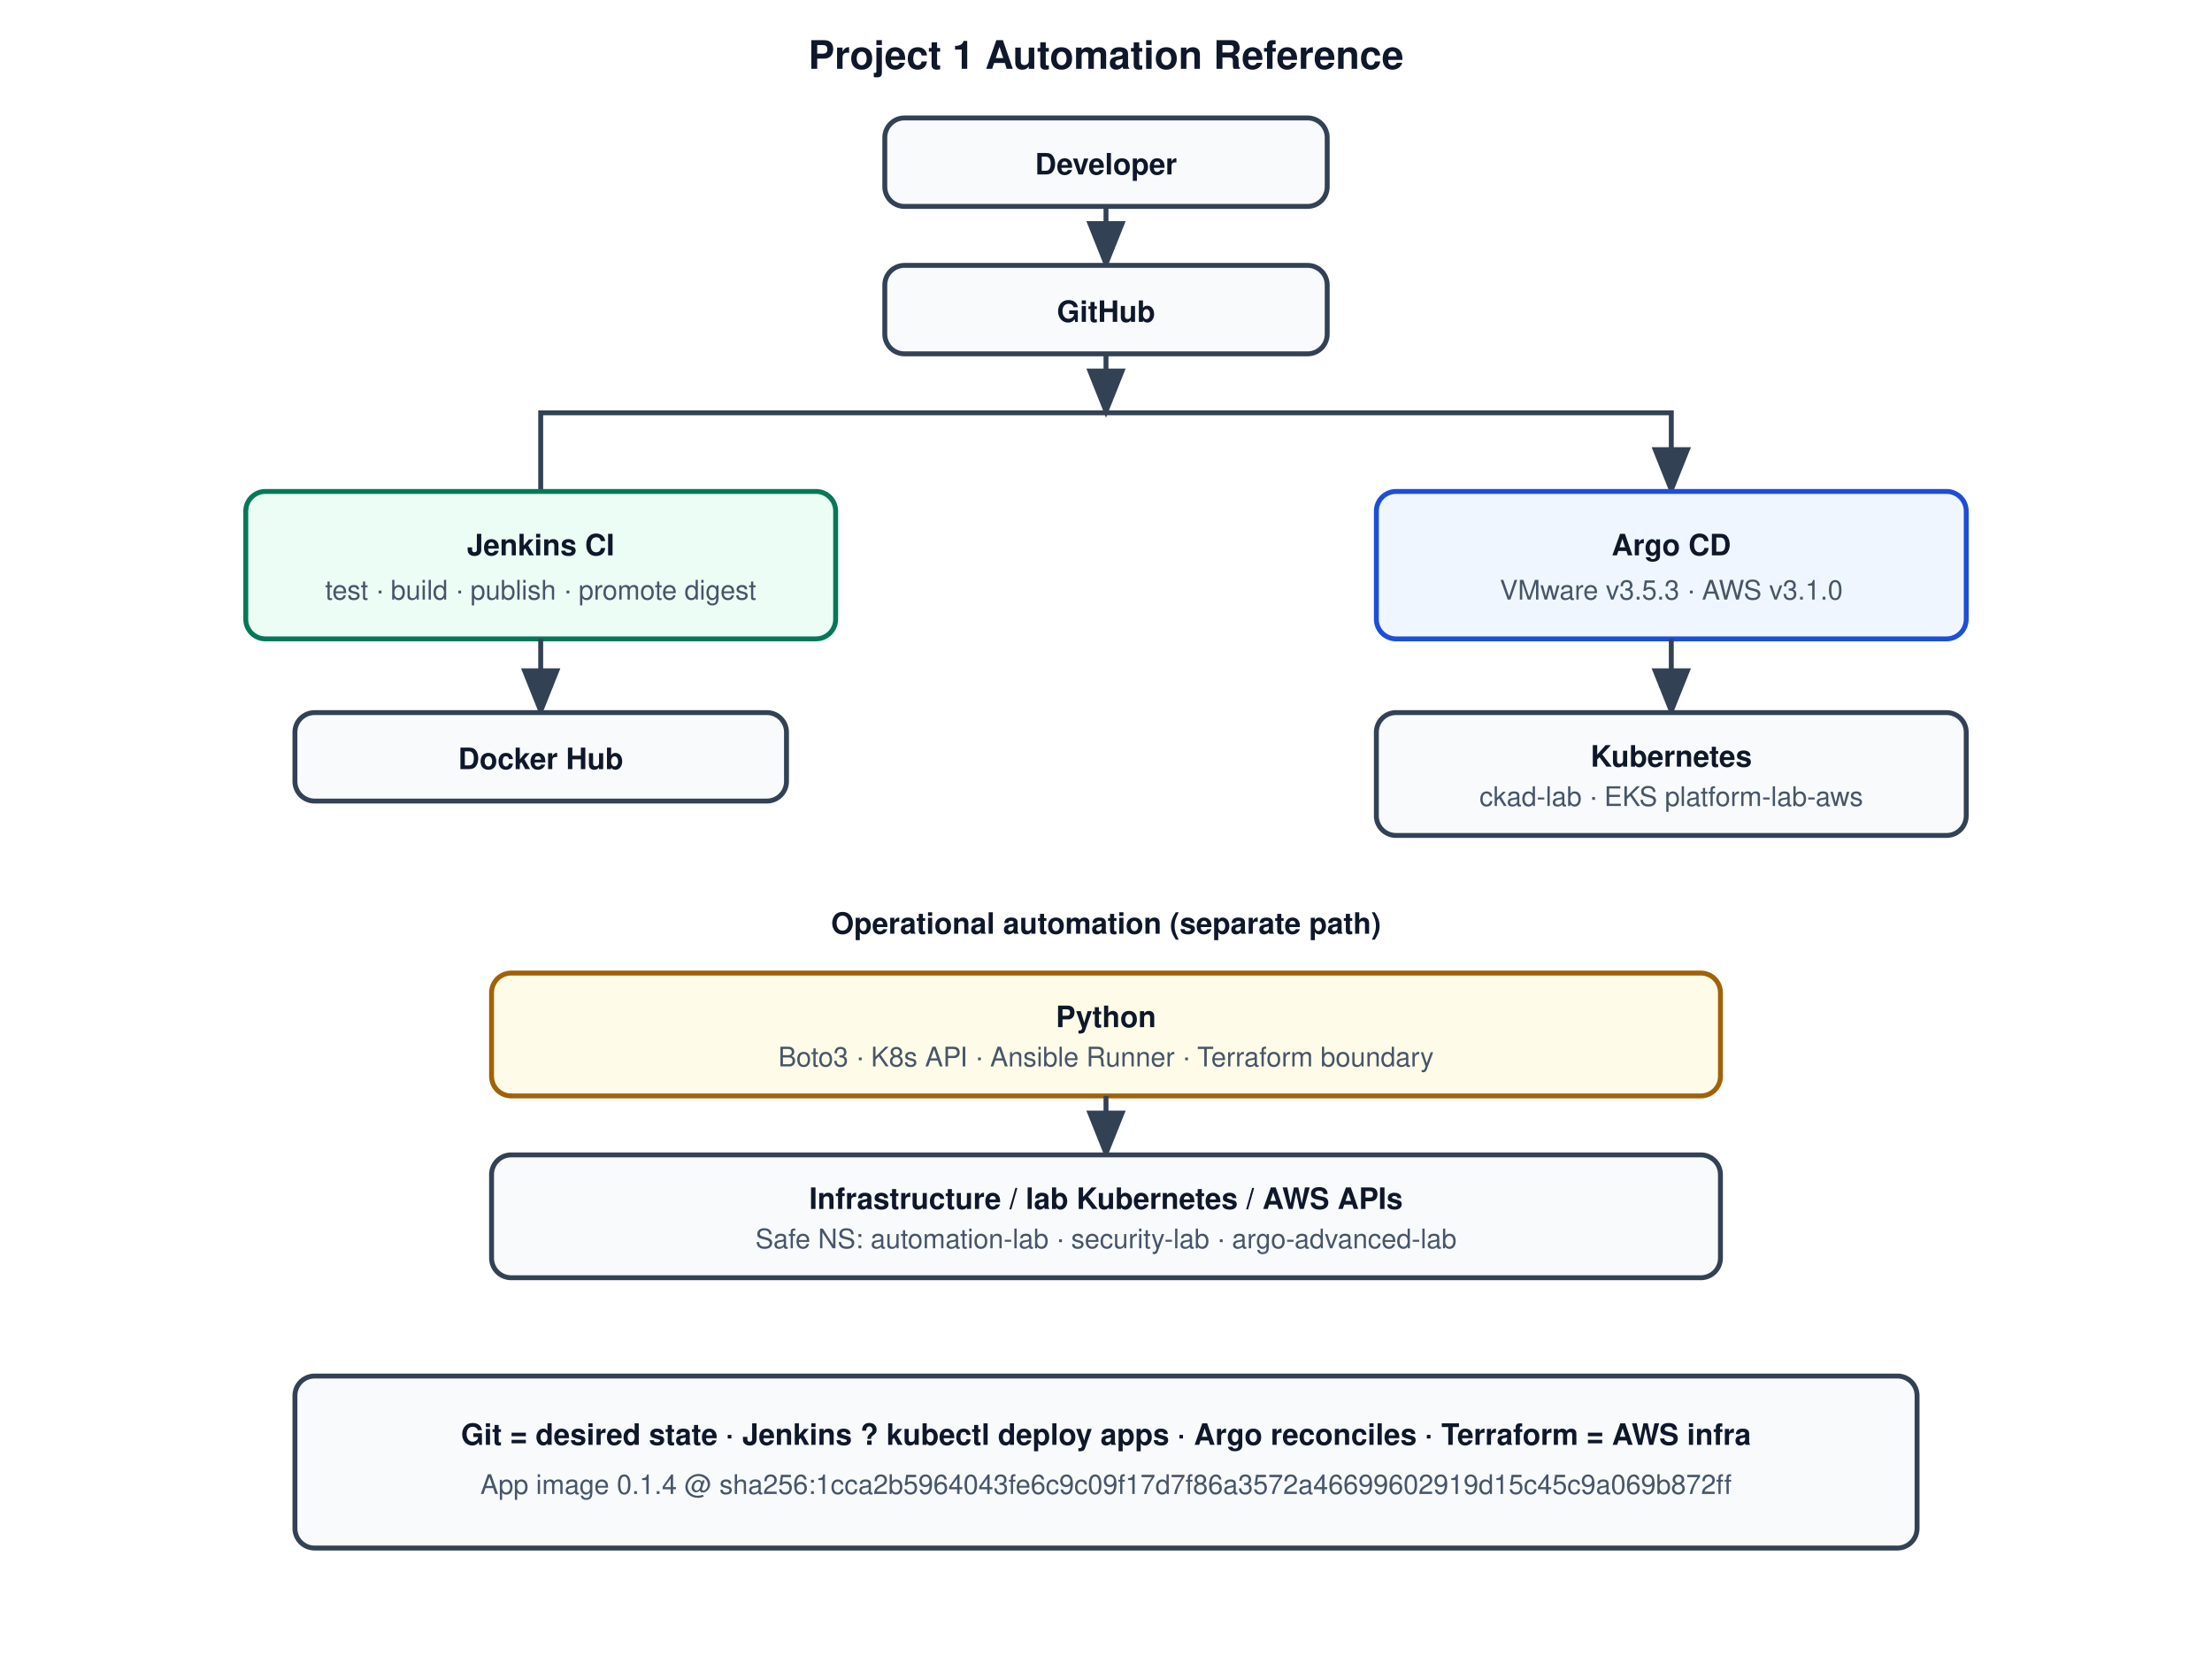
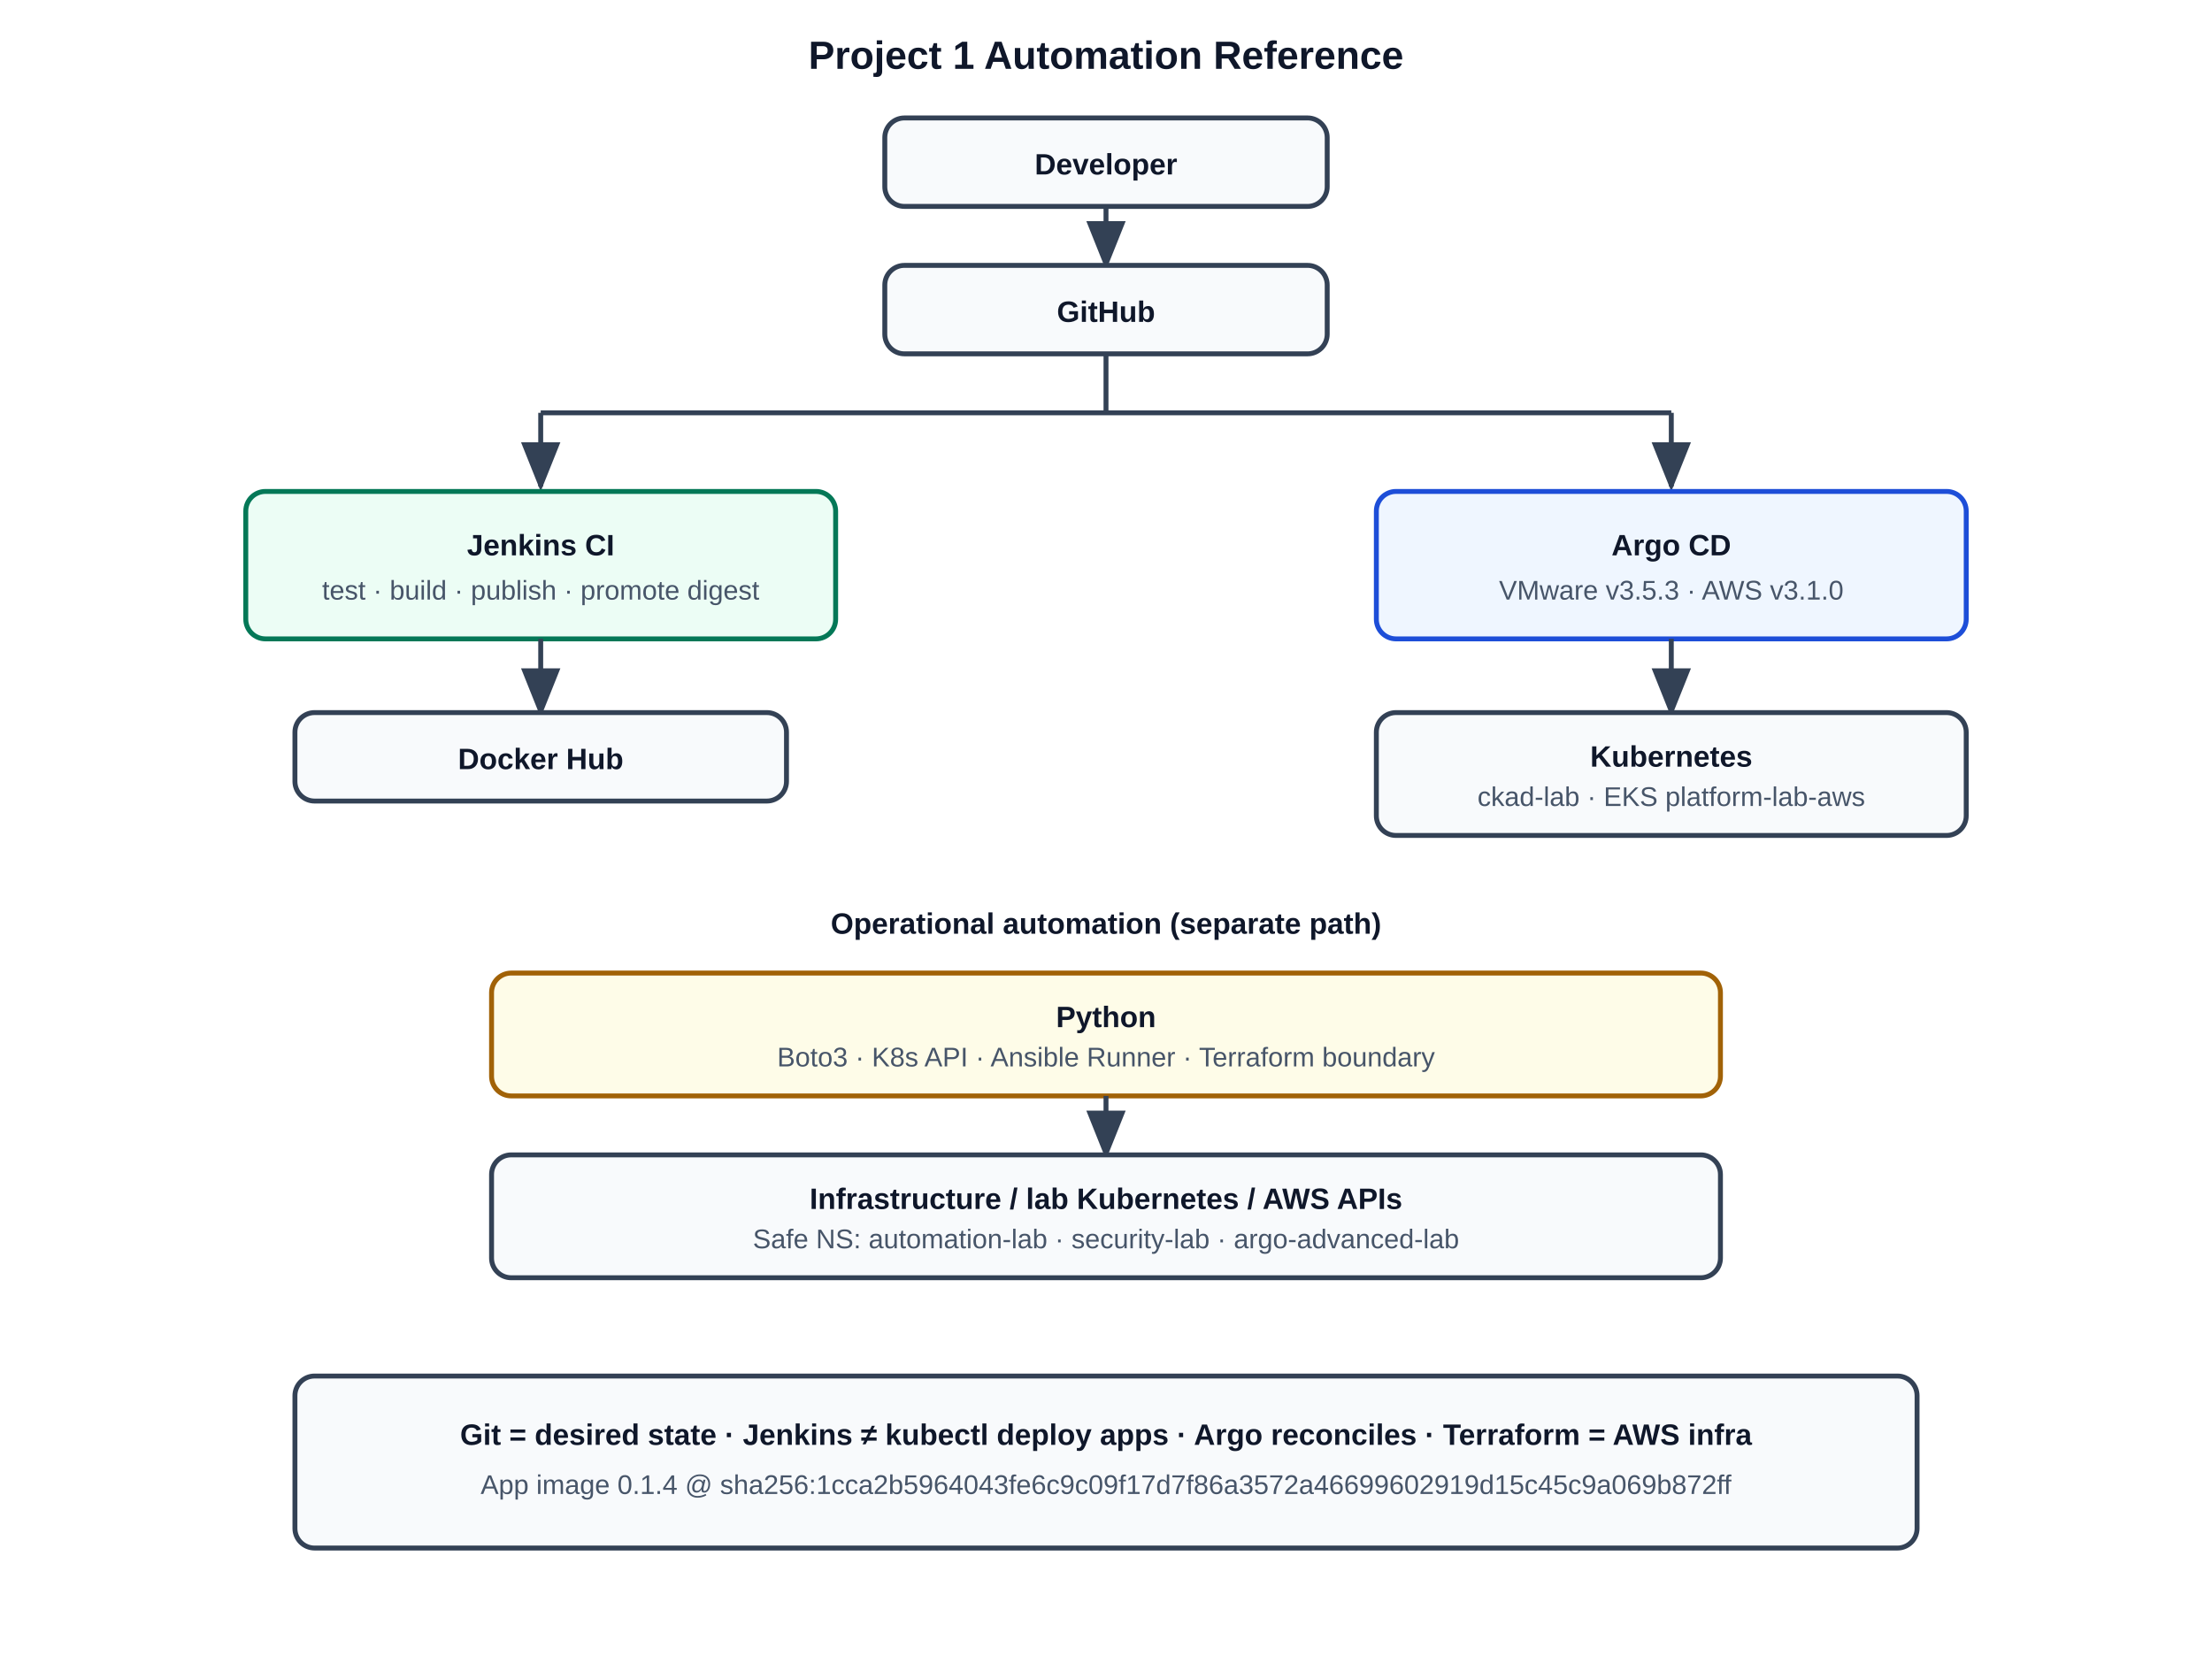
<svg xmlns="http://www.w3.org/2000/svg" width="900" height="680" viewBox="0 0 900 680" role="img" aria-label="Project 1 automation reference">
  <defs>
    <marker id="a" markerWidth="10" markerHeight="8" refX="9" refY="4" orient="auto">
      <path d="M0,0 L10,4 L0,8 Z" fill="#334155" />
    </marker>
-     <style>
-       .box{fill:#f8fafc;stroke:#334155;stroke-width:2;rx:8}
-       .ci{fill:#ecfdf5;stroke:#047857;stroke-width:2;rx:8}
-       .cd{fill:#eff6ff;stroke:#1d4ed8;stroke-width:2;rx:8}
-       .ops{fill:#fefce8;stroke:#a16207;stroke-width:2;rx:8}
-       .t{font-family:Segoe UI,Helvetica,Arial,sans-serif;font-size:16px;font-weight:700;fill:#0f172a}
-       .l{font-family:Segoe UI,Helvetica,Arial,sans-serif;font-size:12px;font-weight:600;fill:#0f172a}
-       .s{font-family:Segoe UI,Helvetica,Arial,sans-serif;font-size:11px;fill:#475569}
-       .line{stroke:#334155;stroke-width:2;fill:none;marker-end:url(#a)}
-     </style>
  </defs>
-   <text x="450" y="28" text-anchor="middle" class="t">Project 1 Automation Reference</text>
-   <rect x="360" y="48" width="180" height="36" class="box" />
-   <text x="450" y="71" text-anchor="middle" class="l">Developer</text>
-   <path class="line" d="M450 84 V108" />
-   <rect x="360" y="108" width="180" height="36" class="box" />
-   <text x="450" y="131" text-anchor="middle" class="l">GitHub</text>
-   <path class="line" d="M450 144 V168" />
-   <path class="line" d="M220 200 V168 H680 V200" />
-   <rect x="100" y="200" width="240" height="60" class="ci" />
-   <text x="220" y="226" text-anchor="middle" class="l">Jenkins CI</text>
-   <text x="220" y="244" text-anchor="middle" class="s">test · build · publish · promote digest</text>
-   <rect x="560" y="200" width="240" height="60" class="cd" />
-   <text x="680" y="226" text-anchor="middle" class="l">Argo CD</text>
-   <text x="680" y="244" text-anchor="middle" class="s">VMware v3.5.3 · AWS v3.1.0</text>
-   <path class="line" d="M220 260 V290" />
-   <rect x="120" y="290" width="200" height="36" class="box" />
-   <text x="220" y="313" text-anchor="middle" class="l">Docker Hub</text>
-   <path class="line" d="M680 260 V290" />
-   <rect x="560" y="290" width="240" height="50" class="box" />
-   <text x="680" y="312" text-anchor="middle" class="l">Kubernetes</text>
-   <text x="680" y="328" text-anchor="middle" class="s">ckad-lab · EKS platform-lab-aws</text>
-   <text x="450" y="380" text-anchor="middle" class="l">Operational automation (separate path)</text>
-   <rect x="200" y="396" width="500" height="50" class="ops" />
-   <text x="450" y="418" text-anchor="middle" class="l">Python</text>
-   <text x="450" y="434" text-anchor="middle" class="s">Boto3 · K8s API · Ansible Runner · Terraform boundary</text>
-   <path class="line" d="M450 446 V470" />
-   <rect x="200" y="470" width="500" height="50" class="box" />
-   <text x="450" y="492" text-anchor="middle" class="l">Infrastructure / lab Kubernetes / AWS APIs</text>
-   <text x="450" y="508" text-anchor="middle" class="s">Safe NS: automation-lab · security-lab · argo-advanced-lab</text>
-   <rect x="120" y="560" width="660" height="70" class="box" />
-   <text x="450" y="588" text-anchor="middle" class="l">Git = desired state · Jenkins ? kubectl deploy apps · Argo reconciles · Terraform = AWS infra</text>
-   <text x="450" y="608" text-anchor="middle" class="s">App image 0.1.4 @ sha256:1cca2b5964043fe6c9c09f17d7f86a3572a46699602919d15c45c9a069b872ff</text>
+   <text x="450" y="28" text-anchor="middle" font-family="Arial, Helvetica, sans-serif" font-size="16" font-weight="700" fill="#0f172a">Project 1 Automation Reference</text>
+   <rect x="360" y="48" width="180" height="36" fill="#f8fafc" stroke="#334155" stroke-width="2" rx="8" />
+   <text x="450" y="71" text-anchor="middle" font-family="Arial, Helvetica, sans-serif" font-size="12" font-weight="600" fill="#0f172a">Developer</text>
+   <path d="M450 84 V108" stroke="#334155" stroke-width="2" fill="none" marker-end="url(#a)" />
+   <rect x="360" y="108" width="180" height="36" fill="#f8fafc" stroke="#334155" stroke-width="2" rx="8" />
+   <text x="450" y="131" text-anchor="middle" font-family="Arial, Helvetica, sans-serif" font-size="12" font-weight="600" fill="#0f172a">GitHub</text>
+   <path d="M450 144 V168" stroke="#334155" stroke-width="2" fill="none" />
+   <path d="M220 168 H680" stroke="#334155" stroke-width="2" fill="none" />
+   <path d="M220 168 V198" stroke="#334155" stroke-width="2" fill="none" marker-end="url(#a)" />
+   <path d="M680 168 V198" stroke="#334155" stroke-width="2" fill="none" marker-end="url(#a)" />
+   <rect x="100" y="200" width="240" height="60" fill="#ecfdf5" stroke="#047857" stroke-width="2" rx="8" />
+   <text x="220" y="226" text-anchor="middle" font-family="Arial, Helvetica, sans-serif" font-size="12" font-weight="600" fill="#0f172a">Jenkins CI</text>
+   <text x="220" y="244" text-anchor="middle" font-family="Arial, Helvetica, sans-serif" font-size="11" fill="#475569">test · build · publish · promote digest</text>
+   <rect x="560" y="200" width="240" height="60" fill="#eff6ff" stroke="#1d4ed8" stroke-width="2" rx="8" />
+   <text x="680" y="226" text-anchor="middle" font-family="Arial, Helvetica, sans-serif" font-size="12" font-weight="600" fill="#0f172a">Argo CD</text>
+   <text x="680" y="244" text-anchor="middle" font-family="Arial, Helvetica, sans-serif" font-size="11" fill="#475569">VMware v3.5.3 · AWS v3.1.0</text>
+   <path d="M220 260 V290" stroke="#334155" stroke-width="2" fill="none" marker-end="url(#a)" />
+   <rect x="120" y="290" width="200" height="36" fill="#f8fafc" stroke="#334155" stroke-width="2" rx="8" />
+   <text x="220" y="313" text-anchor="middle" font-family="Arial, Helvetica, sans-serif" font-size="12" font-weight="600" fill="#0f172a">Docker Hub</text>
+   <path d="M680 260 V290" stroke="#334155" stroke-width="2" fill="none" marker-end="url(#a)" />
+   <rect x="560" y="290" width="240" height="50" fill="#f8fafc" stroke="#334155" stroke-width="2" rx="8" />
+   <text x="680" y="312" text-anchor="middle" font-family="Arial, Helvetica, sans-serif" font-size="12" font-weight="600" fill="#0f172a">Kubernetes</text>
+   <text x="680" y="328" text-anchor="middle" font-family="Arial, Helvetica, sans-serif" font-size="11" fill="#475569">ckad-lab · EKS platform-lab-aws</text>
+   <text x="450" y="380" text-anchor="middle" font-family="Arial, Helvetica, sans-serif" font-size="12" font-weight="600" fill="#0f172a">Operational automation (separate path)</text>
+   <rect x="200" y="396" width="500" height="50" fill="#fefce8" stroke="#a16207" stroke-width="2" rx="8" />
+   <text x="450" y="418" text-anchor="middle" font-family="Arial, Helvetica, sans-serif" font-size="12" font-weight="600" fill="#0f172a">Python</text>
+   <text x="450" y="434" text-anchor="middle" font-family="Arial, Helvetica, sans-serif" font-size="11" fill="#475569">Boto3 · K8s API · Ansible Runner · Terraform boundary</text>
+   <path d="M450 446 V470" stroke="#334155" stroke-width="2" fill="none" marker-end="url(#a)" />
+   <rect x="200" y="470" width="500" height="50" fill="#f8fafc" stroke="#334155" stroke-width="2" rx="8" />
+   <text x="450" y="492" text-anchor="middle" font-family="Arial, Helvetica, sans-serif" font-size="12" font-weight="600" fill="#0f172a">Infrastructure / lab Kubernetes / AWS APIs</text>
+   <text x="450" y="508" text-anchor="middle" font-family="Arial, Helvetica, sans-serif" font-size="11" fill="#475569">Safe NS: automation-lab · security-lab · argo-advanced-lab</text>
+   <rect x="120" y="560" width="660" height="70" fill="#f8fafc" stroke="#334155" stroke-width="2" rx="8" />
+   <text x="450" y="588" text-anchor="middle" font-family="Arial, Helvetica, sans-serif" font-size="12" font-weight="600" fill="#0f172a">Git = desired state · Jenkins ≠ kubectl deploy apps · Argo reconciles · Terraform = AWS infra</text>
+   <text x="450" y="608" text-anchor="middle" font-family="Arial, Helvetica, sans-serif" font-size="11" fill="#475569">App image 0.1.4 @ sha256:1cca2b5964043fe6c9c09f17d7f86a3572a46699602919d15c45c9a069b872ff</text>
</svg>
